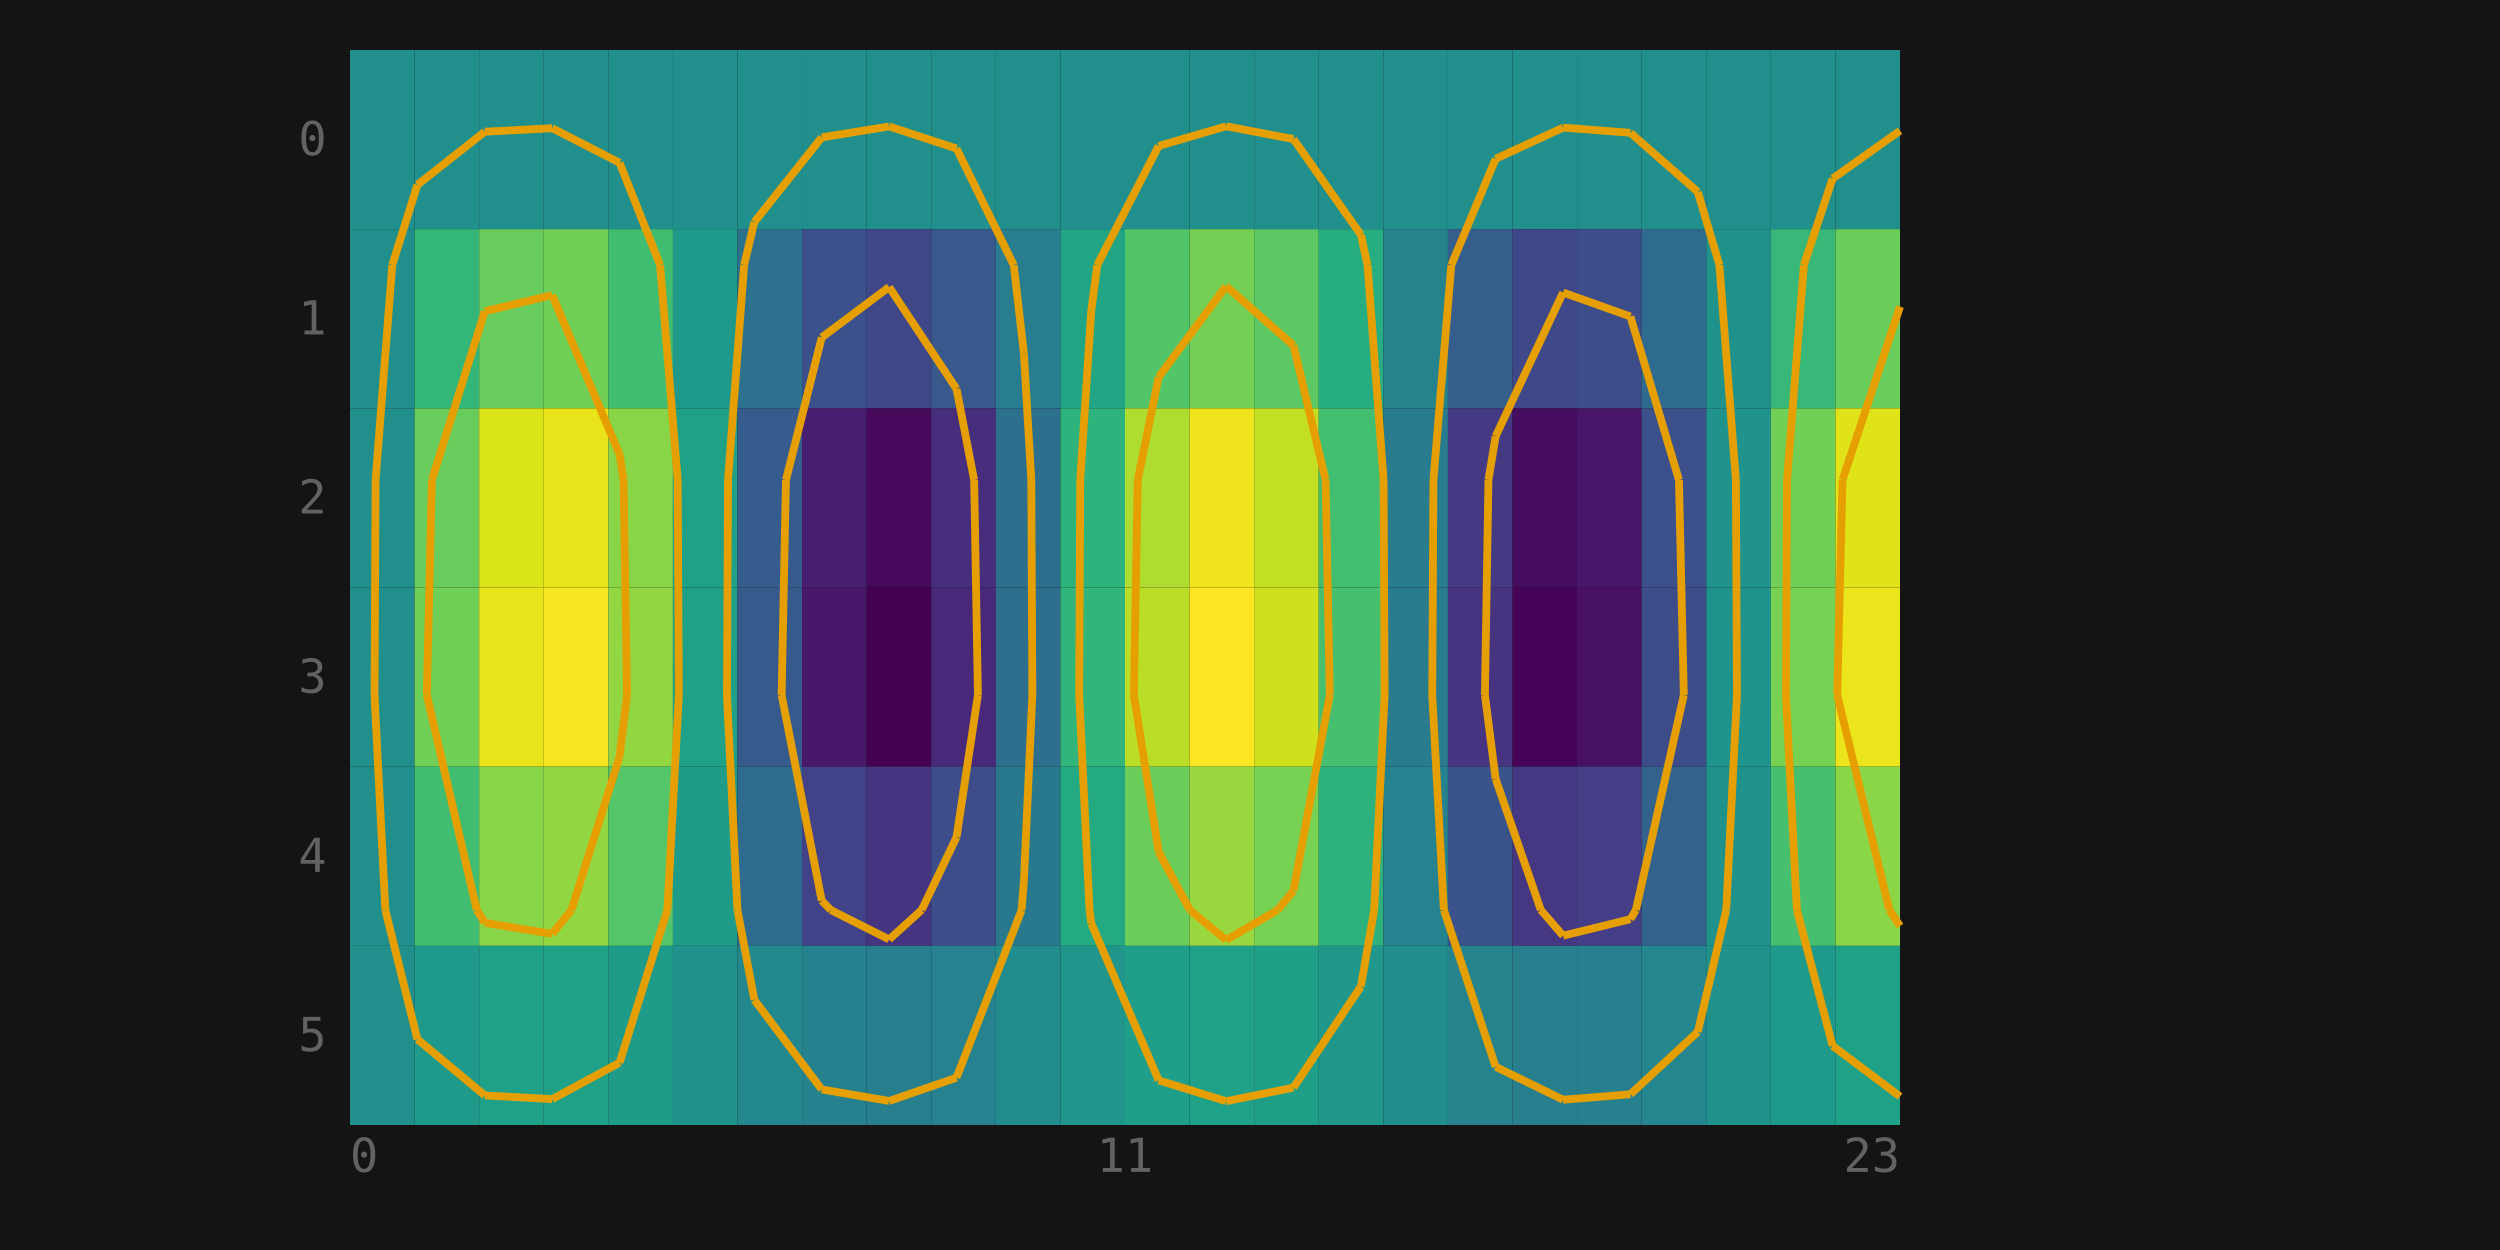
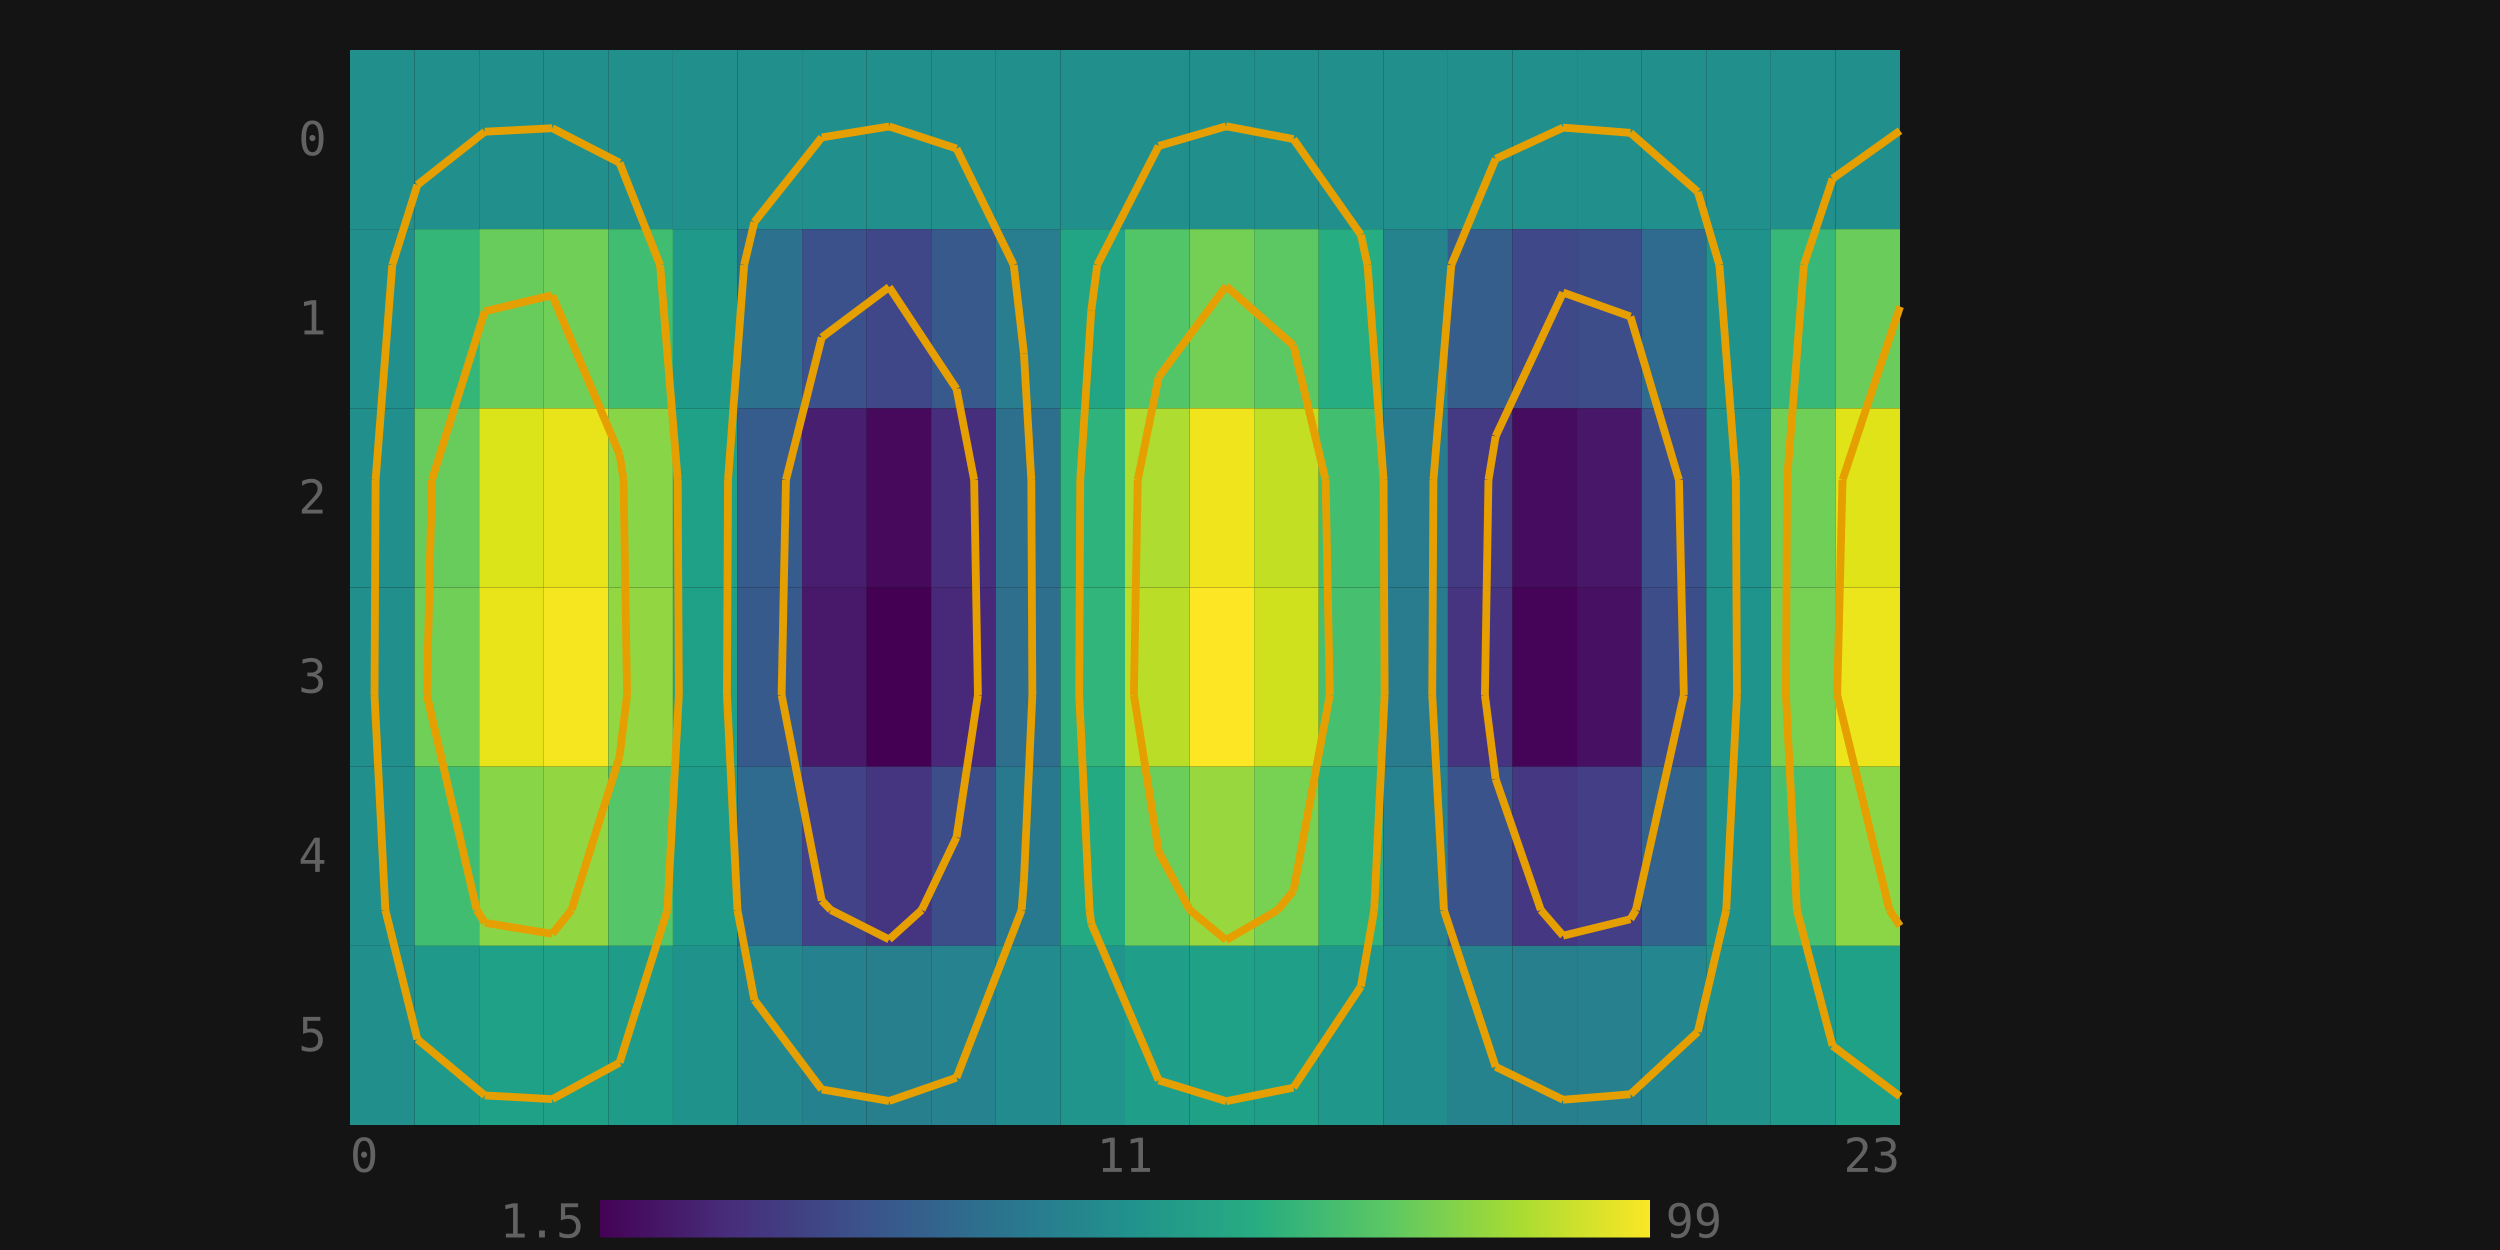
<svg xmlns="http://www.w3.org/2000/svg" viewBox="0 0 640 320" width="640" height="320">
  <rect width="100%" height="100%" fill="#141414" />
  <text x="89.6" y="300" text-anchor="start" font-size="12" font-family="monospace" fill="#626262">0</text>
  <text x="288" y="300" text-anchor="middle" font-size="12" font-family="monospace" fill="#626262">11</text>
  <text x="486.4" y="300" text-anchor="end" font-size="12" font-family="monospace" fill="#626262">23</text>
+   <text x="149.6" y="316.8" text-anchor="end" font-size="12" font-family="monospace" fill="#626262">1.5</text>
+   <defs>
+     <linearGradient id="rsvgb" x1="0" y1="0" x2="1" y2="0">
+       <stop offset="0" stop-color="#440154" />
+       <stop offset="0.125" stop-color="#472d7b" />
+       <stop offset="0.25" stop-color="#3b528b" />
+       <stop offset="0.375" stop-color="#2c728e" />
+       <stop offset="0.5" stop-color="#21918d" />
+       <stop offset="0.625" stop-color="#27ad81" />
+       <stop offset="0.75" stop-color="#5dc863" />
+       <stop offset="0.875" stop-color="#aadc32" />
+       <stop offset="1" stop-color="#fde725" />
+     </linearGradient>
+   </defs>
+   <rect x="153.6" y="307.2" width="268.8" height="9.6" fill="url(#rsvgb)" />
+   <text x="426.4" y="316.8" text-anchor="start" font-size="12" font-family="monospace" fill="#626262">99</text>
  <clipPath id="isvgb-0">
    <rect x="0" y="23.733" width="83.6" height="24" />
  </clipPath>
  <text x="83.6" y="39.733" text-anchor="end" clip-path="url(#isvgb-0)" font-size="12" font-family="monospace" fill="#626262">0</text>
  <clipPath id="isvgb-1">
    <rect x="0" y="69.6" width="83.6" height="24" />
  </clipPath>
  <text x="83.6" y="85.6" text-anchor="end" clip-path="url(#isvgb-1)" font-size="12" font-family="monospace" fill="#626262">1</text>
  <clipPath id="isvgb-2">
    <rect x="0" y="115.467" width="83.6" height="24" />
  </clipPath>
  <text x="83.6" y="131.467" text-anchor="end" clip-path="url(#isvgb-2)" font-size="12" font-family="monospace" fill="#626262">2</text>
  <clipPath id="isvgb-3">
    <rect x="0" y="161.333" width="83.6" height="24" />
  </clipPath>
  <text x="83.6" y="177.333" text-anchor="end" clip-path="url(#isvgb-3)" font-size="12" font-family="monospace" fill="#626262">3</text>
  <clipPath id="isvgb-4">
    <rect x="0" y="207.2" width="83.6" height="24" />
  </clipPath>
  <text x="83.6" y="223.2" text-anchor="end" clip-path="url(#isvgb-4)" font-size="12" font-family="monospace" fill="#626262">4</text>
  <clipPath id="isvgb-5">
    <rect x="0" y="253.067" width="83.6" height="24" />
  </clipPath>
  <text x="83.6" y="269.067" text-anchor="end" clip-path="url(#isvgb-5)" font-size="12" font-family="monospace" fill="#626262">5</text>
  <rect x="89.6" y="12.8" width="16.533" height="45.867" fill="#21908d" />
  <rect x="106.133" y="12.8" width="16.533" height="45.867" fill="#21908d" />
  <rect x="122.667" y="12.8" width="16.533" height="45.867" fill="#21908d" />
  <rect x="139.2" y="12.8" width="16.533" height="45.867" fill="#21908d" />
  <rect x="155.733" y="12.8" width="16.533" height="45.867" fill="#21908d" />
  <rect x="172.267" y="12.8" width="16.533" height="45.867" fill="#21908d" />
  <rect x="188.8" y="12.8" width="16.533" height="45.867" fill="#21908d" />
  <rect x="205.333" y="12.8" width="16.533" height="45.867" fill="#21908d" />
  <rect x="221.867" y="12.8" width="16.533" height="45.867" fill="#21908d" />
  <rect x="238.4" y="12.8" width="16.533" height="45.867" fill="#21908d" />
  <rect x="254.933" y="12.8" width="16.533" height="45.867" fill="#21908d" />
  <rect x="271.467" y="12.8" width="16.533" height="45.867" fill="#21908d" />
  <rect x="288" y="12.8" width="16.533" height="45.867" fill="#21908d" />
  <rect x="304.533" y="12.8" width="16.533" height="45.867" fill="#21908d" />
  <rect x="321.067" y="12.8" width="16.533" height="45.867" fill="#21908d" />
  <rect x="337.6" y="12.8" width="16.533" height="45.867" fill="#21908d" />
  <rect x="354.133" y="12.8" width="16.533" height="45.867" fill="#21908d" />
  <rect x="370.667" y="12.8" width="16.533" height="45.867" fill="#21908d" />
  <rect x="387.2" y="12.8" width="16.533" height="45.867" fill="#21908d" />
  <rect x="403.733" y="12.8" width="16.533" height="45.867" fill="#21908d" />
  <rect x="420.267" y="12.8" width="16.533" height="45.867" fill="#21908d" />
  <rect x="436.8" y="12.8" width="16.533" height="45.867" fill="#21908d" />
  <rect x="453.333" y="12.8" width="16.533" height="45.867" fill="#21908d" />
  <rect x="469.867" y="12.8" width="16.533" height="45.867" fill="#21908d" />
  <rect x="89.6" y="58.667" width="16.533" height="45.867" fill="#21908d" />
  <rect x="106.133" y="58.667" width="16.533" height="45.867" fill="#34b679" />
  <rect x="122.667" y="58.667" width="16.533" height="45.867" fill="#68cc5c" />
  <rect x="139.2" y="58.667" width="16.533" height="45.867" fill="#6fcf57" />
  <rect x="155.733" y="58.667" width="16.533" height="45.867" fill="#41bd72" />
  <rect x="172.267" y="58.667" width="16.533" height="45.867" fill="#1f9a8a" />
  <rect x="188.8" y="58.667" width="16.533" height="45.867" fill="#2c718e" />
  <rect x="205.333" y="58.667" width="16.533" height="45.867" fill="#3b518b" />
  <rect x="221.867" y="58.667" width="16.533" height="45.867" fill="#3f4788" />
  <rect x="238.4" y="58.667" width="16.533" height="45.867" fill="#38598c" />
  <rect x="254.933" y="58.667" width="16.533" height="45.867" fill="#287d8e" />
  <rect x="271.467" y="58.667" width="16.533" height="45.867" fill="#21a585" />
  <rect x="288" y="58.667" width="16.533" height="45.867" fill="#52c569" />
  <rect x="304.533" y="58.667" width="16.533" height="45.867" fill="#74d055" />
  <rect x="321.067" y="58.667" width="16.533" height="45.867" fill="#5bc863" />
  <rect x="337.6" y="58.667" width="16.533" height="45.867" fill="#26ad81" />
  <rect x="354.133" y="58.667" width="16.533" height="45.867" fill="#25838e" />
  <rect x="370.667" y="58.667" width="16.533" height="45.867" fill="#355e8d" />
  <rect x="387.2" y="58.667" width="16.533" height="45.867" fill="#3f4889" />
  <rect x="403.733" y="58.667" width="16.533" height="45.867" fill="#3d4d8a" />
  <rect x="420.267" y="58.667" width="16.533" height="45.867" fill="#2f6b8e" />
  <rect x="436.8" y="58.667" width="16.533" height="45.867" fill="#20928c" />
  <rect x="453.333" y="58.667" width="16.533" height="45.867" fill="#37b878" />
  <rect x="469.867" y="58.667" width="16.533" height="45.867" fill="#6acd5b" />
  <rect x="89.6" y="104.533" width="16.533" height="45.867" fill="#21908d" />
  <rect x="106.133" y="104.533" width="16.533" height="45.867" fill="#68cc5c" />
  <rect x="122.667" y="104.533" width="16.533" height="45.867" fill="#dbe319" />
  <rect x="139.2" y="104.533" width="16.533" height="45.867" fill="#e8e419" />
  <rect x="155.733" y="104.533" width="16.533" height="45.867" fill="#89d548" />
  <rect x="172.267" y="104.533" width="16.533" height="45.867" fill="#1fa188" />
  <rect x="188.8" y="104.533" width="16.533" height="45.867" fill="#365c8d" />
  <rect x="205.333" y="104.533" width="16.533" height="45.867" fill="#481e70" />
  <rect x="221.867" y="104.533" width="16.533" height="45.867" fill="#46095c" />
  <rect x="238.4" y="104.533" width="16.533" height="45.867" fill="#472e7c" />
  <rect x="254.933" y="104.533" width="16.533" height="45.867" fill="#2d708e" />
  <rect x="271.467" y="104.533" width="16.533" height="45.867" fill="#2eb37c" />
  <rect x="288" y="104.533" width="16.533" height="45.867" fill="#aedc30" />
  <rect x="304.533" y="104.533" width="16.533" height="45.867" fill="#f0e51d" />
  <rect x="321.067" y="104.533" width="16.533" height="45.867" fill="#c2df23" />
  <rect x="337.6" y="104.533" width="16.533" height="45.867" fill="#42be71" />
  <rect x="354.133" y="104.533" width="16.533" height="45.867" fill="#287c8e" />
  <rect x="370.667" y="104.533" width="16.533" height="45.867" fill="#443983" />
  <rect x="387.2" y="104.533" width="16.533" height="45.867" fill="#460c5f" />
  <rect x="403.733" y="104.533" width="16.533" height="45.867" fill="#481769" />
  <rect x="420.267" y="104.533" width="16.533" height="45.867" fill="#3c508b" />
  <rect x="436.8" y="104.533" width="16.533" height="45.867" fill="#20938c" />
  <rect x="453.333" y="104.533" width="16.533" height="45.867" fill="#70cf57" />
  <rect x="469.867" y="104.533" width="16.533" height="45.867" fill="#dfe318" />
  <rect x="89.6" y="150.4" width="16.533" height="45.867" fill="#21908d" />
  <rect x="106.133" y="150.4" width="16.533" height="45.867" fill="#6fcf57" />
  <rect x="122.667" y="150.4" width="16.533" height="45.867" fill="#e8e419" />
  <rect x="139.2" y="150.4" width="16.533" height="45.867" fill="#f6e620" />
  <rect x="155.733" y="150.4" width="16.533" height="45.867" fill="#92d742" />
  <rect x="172.267" y="150.4" width="16.533" height="45.867" fill="#1fa188" />
  <rect x="188.8" y="150.4" width="16.533" height="45.867" fill="#375a8c" />
  <rect x="205.333" y="150.4" width="16.533" height="45.867" fill="#48186a" />
  <rect x="221.867" y="150.4" width="16.533" height="45.867" fill="#440154" />
  <rect x="238.4" y="150.4" width="16.533" height="45.867" fill="#482979" />
  <rect x="254.933" y="150.4" width="16.533" height="45.867" fill="#2e6f8e" />
  <rect x="271.467" y="150.4" width="16.533" height="45.867" fill="#31b57b" />
  <rect x="288" y="150.4" width="16.533" height="45.867" fill="#bade28" />
  <rect x="304.533" y="150.4" width="16.533" height="45.867" fill="#fde725" />
  <rect x="321.067" y="150.4" width="16.533" height="45.867" fill="#cfe11c" />
  <rect x="337.6" y="150.4" width="16.533" height="45.867" fill="#46c06f" />
  <rect x="354.133" y="150.4" width="16.533" height="45.867" fill="#297b8e" />
  <rect x="370.667" y="150.4" width="16.533" height="45.867" fill="#463480" />
  <rect x="387.2" y="150.4" width="16.533" height="45.867" fill="#450457" />
  <rect x="403.733" y="150.4" width="16.533" height="45.867" fill="#471063" />
  <rect x="420.267" y="150.4" width="16.533" height="45.867" fill="#3d4d8a" />
  <rect x="436.8" y="150.4" width="16.533" height="45.867" fill="#1f948c" />
  <rect x="453.333" y="150.4" width="16.533" height="45.867" fill="#77d153" />
  <rect x="469.867" y="150.4" width="16.533" height="45.867" fill="#ece51b" />
  <rect x="89.6" y="196.267" width="16.533" height="45.867" fill="#21908d" />
  <rect x="106.133" y="196.267" width="16.533" height="45.867" fill="#41bd72" />
  <rect x="122.667" y="196.267" width="16.533" height="45.867" fill="#89d548" />
  <rect x="139.2" y="196.267" width="16.533" height="45.867" fill="#92d742" />
  <rect x="155.733" y="196.267" width="16.533" height="45.867" fill="#54c568" />
  <rect x="172.267" y="196.267" width="16.533" height="45.867" fill="#1e9c89" />
  <rect x="188.8" y="196.267" width="16.533" height="45.867" fill="#2f6b8e" />
  <rect x="205.333" y="196.267" width="16.533" height="45.867" fill="#414287" />
  <rect x="221.867" y="196.267" width="16.533" height="45.867" fill="#453581" />
  <rect x="238.4" y="196.267" width="16.533" height="45.867" fill="#3d4d8a" />
  <rect x="254.933" y="196.267" width="16.533" height="45.867" fill="#29798e" />
  <rect x="271.467" y="196.267" width="16.533" height="45.867" fill="#24aa83" />
  <rect x="288" y="196.267" width="16.533" height="45.867" fill="#6bcd5a" />
  <rect x="304.533" y="196.267" width="16.533" height="45.867" fill="#98d83e" />
  <rect x="321.067" y="196.267" width="16.533" height="45.867" fill="#77d153" />
  <rect x="337.6" y="196.267" width="16.533" height="45.867" fill="#2db27d" />
  <rect x="354.133" y="196.267" width="16.533" height="45.867" fill="#26828e" />
  <rect x="370.667" y="196.267" width="16.533" height="45.867" fill="#3a538b" />
  <rect x="387.2" y="196.267" width="16.533" height="45.867" fill="#453781" />
  <rect x="403.733" y="196.267" width="16.533" height="45.867" fill="#433e85" />
  <rect x="420.267" y="196.267" width="16.533" height="45.867" fill="#33638d" />
  <rect x="436.8" y="196.267" width="16.533" height="45.867" fill="#20928c" />
  <rect x="453.333" y="196.267" width="16.533" height="45.867" fill="#46c06f" />
  <rect x="469.867" y="196.267" width="16.533" height="45.867" fill="#8bd646" />
  <rect x="89.6" y="242.133" width="16.533" height="45.867" fill="#21908d" />
  <rect x="106.133" y="242.133" width="16.533" height="45.867" fill="#1f9a8a" />
  <rect x="122.667" y="242.133" width="16.533" height="45.867" fill="#1fa188" />
  <rect x="139.2" y="242.133" width="16.533" height="45.867" fill="#1fa188" />
  <rect x="155.733" y="242.133" width="16.533" height="45.867" fill="#1e9c89" />
  <rect x="172.267" y="242.133" width="16.533" height="45.867" fill="#20928c" />
  <rect x="188.8" y="242.133" width="16.533" height="45.867" fill="#23888e" />
  <rect x="205.333" y="242.133" width="16.533" height="45.867" fill="#26818e" />
  <rect x="221.867" y="242.133" width="16.533" height="45.867" fill="#277f8e" />
  <rect x="238.4" y="242.133" width="16.533" height="45.867" fill="#26828e" />
  <rect x="254.933" y="242.133" width="16.533" height="45.867" fill="#228b8d" />
  <rect x="271.467" y="242.133" width="16.533" height="45.867" fill="#1f958b" />
  <rect x="288" y="242.133" width="16.533" height="45.867" fill="#1f9e89" />
  <rect x="304.533" y="242.133" width="16.533" height="45.867" fill="#1fa187" />
  <rect x="321.067" y="242.133" width="16.533" height="45.867" fill="#1f9f88" />
  <rect x="337.6" y="242.133" width="16.533" height="45.867" fill="#1f978b" />
  <rect x="354.133" y="242.133" width="16.533" height="45.867" fill="#228d8d" />
  <rect x="370.667" y="242.133" width="16.533" height="45.867" fill="#25838e" />
  <rect x="387.2" y="242.133" width="16.533" height="45.867" fill="#277f8e" />
  <rect x="403.733" y="242.133" width="16.533" height="45.867" fill="#27808e" />
  <rect x="420.267" y="242.133" width="16.533" height="45.867" fill="#24868e" />
  <rect x="436.8" y="242.133" width="16.533" height="45.867" fill="#21918c" />
  <rect x="453.333" y="242.133" width="16.533" height="45.867" fill="#1f9a8a" />
  <rect x="469.867" y="242.133" width="16.533" height="45.867" fill="#1fa188" />
  <path d="M210.365 86.381 L201.204 122.88" fill="none" stroke="#e69f00" stroke-width="2" />
  <path d="M227.617 73.483 L210.365 86.381" fill="none" stroke="#e69f00" stroke-width="2" />
  <path d="M244.87 99.569 L227.617 73.483" fill="none" stroke="#e69f00" stroke-width="2" />
  <path d="M249.381 122.88 L244.87 99.569" fill="none" stroke="#e69f00" stroke-width="2" />
  <path d="M382.887 111.683 L381.045 122.88" fill="none" stroke="#e69f00" stroke-width="2" />
  <path d="M400.139 74.884 L382.887 111.683" fill="none" stroke="#e69f00" stroke-width="2" />
  <path d="M417.391 81.025 L400.139 74.884" fill="none" stroke="#e69f00" stroke-width="2" />
  <path d="M429.813 122.88 L417.391 81.025" fill="none" stroke="#e69f00" stroke-width="2" />
  <path d="M201.204 122.88 L200.093 177.92" fill="none" stroke="#e69f00" stroke-width="2" />
  <path d="M249.381 122.88 L250.348 177.92" fill="none" stroke="#e69f00" stroke-width="2" />
  <path d="M381.045 122.88 L380.137 177.92" fill="none" stroke="#e69f00" stroke-width="2" />
  <path d="M429.813 122.88 L431.058 177.92" fill="none" stroke="#e69f00" stroke-width="2" />
  <path d="M200.093 177.92 L210.365 230.572" fill="none" stroke="#e69f00" stroke-width="2" />
  <path d="M212.678 232.96 L210.365 230.572" fill="none" stroke="#e69f00" stroke-width="2" />
  <path d="M244.87 214.335 L235.949 232.96" fill="none" stroke="#e69f00" stroke-width="2" />
  <path d="M250.348 177.92 L244.87 214.335" fill="none" stroke="#e69f00" stroke-width="2" />
  <path d="M380.137 177.92 L382.887 199.419" fill="none" stroke="#e69f00" stroke-width="2" />
  <path d="M394.452 232.96 L382.887 199.419" fill="none" stroke="#e69f00" stroke-width="2" />
  <path d="M431.058 177.92 L418.791 232.96" fill="none" stroke="#e69f00" stroke-width="2" />
  <path d="M212.678 232.96 L227.617 240.495" fill="none" stroke="#e69f00" stroke-width="2" />
  <path d="M235.949 232.96 L227.617 240.495" fill="none" stroke="#e69f00" stroke-width="2" />
  <path d="M394.452 232.96 L400.139 239.532" fill="none" stroke="#e69f00" stroke-width="2" />
  <path d="M417.391 235.31 L400.139 239.532" fill="none" stroke="#e69f00" stroke-width="2" />
  <path d="M418.791 232.96 L417.391 235.31" fill="none" stroke="#e69f00" stroke-width="2" />
  <path d="M193.113 56.856 L190.503 67.84" fill="none" stroke="#e69f00" stroke-width="2" />
  <path d="M210.365 35.168 L193.113 56.856" fill="none" stroke="#e69f00" stroke-width="2" />
  <path d="M227.617 32.371 L210.365 35.168" fill="none" stroke="#e69f00" stroke-width="2" />
  <path d="M244.87 38.028 L227.617 32.371" fill="none" stroke="#e69f00" stroke-width="2" />
  <path d="M259.506 67.84 L244.87 38.028" fill="none" stroke="#e69f00" stroke-width="2" />
  <path d="M382.887 40.656 L371.54 67.84" fill="none" stroke="#e69f00" stroke-width="2" />
  <path d="M400.139 32.674 L382.887 40.656" fill="none" stroke="#e69f00" stroke-width="2" />
  <path d="M417.391 34.006 L400.139 32.674" fill="none" stroke="#e69f00" stroke-width="2" />
  <path d="M434.643 49.133 L417.391 34.006" fill="none" stroke="#e69f00" stroke-width="2" />
  <path d="M440.161 67.84 L434.643 49.133" fill="none" stroke="#e69f00" stroke-width="2" />
  <path d="M190.503 67.84 L186.375 122.88" fill="none" stroke="#e69f00" stroke-width="2" />
  <path d="M259.506 67.84 L262.122 90.482" fill="none" stroke="#e69f00" stroke-width="2" />
  <path d="M264.014 122.88 L262.122 90.482" fill="none" stroke="#e69f00" stroke-width="2" />
  <path d="M371.54 67.84 L366.956 122.88" fill="none" stroke="#e69f00" stroke-width="2" />
  <path d="M440.161 67.84 L444.386 122.88" fill="none" stroke="#e69f00" stroke-width="2" />
  <path d="M186.375 122.88 L186.103 177.92" fill="none" stroke="#e69f00" stroke-width="2" />
  <path d="M264.014 122.88 L264.283 177.92" fill="none" stroke="#e69f00" stroke-width="2" />
  <path d="M366.956 122.88 L366.654 177.92" fill="none" stroke="#e69f00" stroke-width="2" />
  <path d="M444.386 122.88 L444.665 177.92" fill="none" stroke="#e69f00" stroke-width="2" />
  <path d="M186.103 177.92 L188.785 232.96" fill="none" stroke="#e69f00" stroke-width="2" />
  <path d="M262.122 225.523 L261.539 232.96" fill="none" stroke="#e69f00" stroke-width="2" />
  <path d="M264.283 177.92 L262.122 225.523" fill="none" stroke="#e69f00" stroke-width="2" />
  <path d="M366.654 177.92 L369.632 232.96" fill="none" stroke="#e69f00" stroke-width="2" />
  <path d="M444.665 177.92 L441.92 232.96" fill="none" stroke="#e69f00" stroke-width="2" />
  <path d="M188.785 232.96 L193.113 255.982" fill="none" stroke="#e69f00" stroke-width="2" />
  <path d="M210.365 278.9 L193.113 255.982" fill="none" stroke="#e69f00" stroke-width="2" />
  <path d="M227.617 281.856 L210.365 278.9" fill="none" stroke="#e69f00" stroke-width="2" />
  <path d="M244.87 275.877 L227.617 281.856" fill="none" stroke="#e69f00" stroke-width="2" />
  <path d="M261.539 232.96 L244.87 275.877" fill="none" stroke="#e69f00" stroke-width="2" />
  <path d="M369.632 232.96 L382.887 273.101" fill="none" stroke="#e69f00" stroke-width="2" />
  <path d="M400.139 281.535 L382.887 273.101" fill="none" stroke="#e69f00" stroke-width="2" />
  <path d="M417.391 280.127 L400.139 281.535" fill="none" stroke="#e69f00" stroke-width="2" />
  <path d="M434.643 264.142 L417.391 280.127" fill="none" stroke="#e69f00" stroke-width="2" />
  <path d="M441.92 232.96 L434.643 264.142" fill="none" stroke="#e69f00" stroke-width="2" />
  <path d="M106.852 47.327 L100.422 67.84" fill="none" stroke="#e69f00" stroke-width="2" />
  <path d="M124.104 33.717 L106.852 47.327" fill="none" stroke="#e69f00" stroke-width="2" />
  <path d="M141.357 32.819 L124.104 33.717" fill="none" stroke="#e69f00" stroke-width="2" />
  <path d="M158.609 41.662 L141.357 32.819" fill="none" stroke="#e69f00" stroke-width="2" />
  <path d="M168.981 67.84 L158.609 41.662" fill="none" stroke="#e69f00" stroke-width="2" />
  <path d="M296.626 37.364 L280.901 67.84" fill="none" stroke="#e69f00" stroke-width="2" />
  <path d="M313.878 32.324 L296.626 37.364" fill="none" stroke="#e69f00" stroke-width="2" />
  <path d="M331.13 35.612 L313.878 32.324" fill="none" stroke="#e69f00" stroke-width="2" />
  <path d="M348.383 60.106 L331.13 35.612" fill="none" stroke="#e69f00" stroke-width="2" />
  <path d="M350.086 67.84 L348.383 60.106" fill="none" stroke="#e69f00" stroke-width="2" />
  <path d="M469.148 45.728 L461.799 67.84" fill="none" stroke="#e69f00" stroke-width="2" />
  <path d="M486.4 33.459 L469.148 45.728" fill="none" stroke="#e69f00" stroke-width="2" />
  <path d="M100.422 67.84 L96.156 122.88" fill="none" stroke="#e69f00" stroke-width="2" />
  <path d="M168.981 67.84 L173.489 122.88" fill="none" stroke="#e69f00" stroke-width="2" />
  <path d="M279.374 79.424 L276.543 122.88" fill="none" stroke="#e69f00" stroke-width="2" />
  <path d="M280.901 67.84 L279.374 79.424" fill="none" stroke="#e69f00" stroke-width="2" />
  <path d="M350.086 67.84 L354.194 122.88" fill="none" stroke="#e69f00" stroke-width="2" />
  <path d="M461.799 67.84 L457.486 122.88" fill="none" stroke="#e69f00" stroke-width="2" />
  <path d="M96.156 122.88 L95.875 177.92" fill="none" stroke="#e69f00" stroke-width="2" />
  <path d="M173.489 122.88 L173.786 177.92" fill="none" stroke="#e69f00" stroke-width="2" />
  <path d="M276.543 122.88 L276.274 177.92" fill="none" stroke="#e69f00" stroke-width="2" />
  <path d="M354.194 122.88 L354.465 177.92" fill="none" stroke="#e69f00" stroke-width="2" />
  <path d="M457.486 122.88 L457.201 177.92" fill="none" stroke="#e69f00" stroke-width="2" />
  <path d="M95.875 177.92 L98.647 232.96" fill="none" stroke="#e69f00" stroke-width="2" />
  <path d="M173.786 177.92 L170.857 232.96" fill="none" stroke="#e69f00" stroke-width="2" />
  <path d="M276.274 177.92 L278.923 232.96" fill="none" stroke="#e69f00" stroke-width="2" />
  <path d="M354.465 177.92 L351.796 232.96" fill="none" stroke="#e69f00" stroke-width="2" />
  <path d="M457.201 177.92 L460.004 232.96" fill="none" stroke="#e69f00" stroke-width="2" />
  <path d="M98.647 232.96 L106.852 266.051" fill="none" stroke="#e69f00" stroke-width="2" />
  <path d="M124.104 280.433 L106.852 266.051" fill="none" stroke="#e69f00" stroke-width="2" />
  <path d="M141.357 281.382 L124.104 280.433" fill="none" stroke="#e69f00" stroke-width="2" />
  <path d="M158.609 272.037 L141.357 281.382" fill="none" stroke="#e69f00" stroke-width="2" />
  <path d="M170.857 232.96 L158.609 272.037" fill="none" stroke="#e69f00" stroke-width="2" />
  <path d="M278.923 232.96 L279.374 236.41" fill="none" stroke="#e69f00" stroke-width="2" />
  <path d="M296.626 276.579 L279.374 236.41" fill="none" stroke="#e69f00" stroke-width="2" />
  <path d="M313.878 281.905 L296.626 276.579" fill="none" stroke="#e69f00" stroke-width="2" />
  <path d="M331.13 278.43 L313.878 281.905" fill="none" stroke="#e69f00" stroke-width="2" />
  <path d="M348.383 252.548 L331.13 278.43" fill="none" stroke="#e69f00" stroke-width="2" />
  <path d="M351.796 232.96 L348.383 252.548" fill="none" stroke="#e69f00" stroke-width="2" />
  <path d="M460.004 232.96 L469.148 267.741" fill="none" stroke="#e69f00" stroke-width="2" />
  <path d="M486.4 280.706 L469.148 267.741" fill="none" stroke="#e69f00" stroke-width="2" />
  <path d="M124.104 79.691 L110.567 122.88" fill="none" stroke="#e69f00" stroke-width="2" />
  <path d="M141.357 75.551 L124.104 79.691" fill="none" stroke="#e69f00" stroke-width="2" />
  <path d="M158.609 116.324 L141.357 75.551" fill="none" stroke="#e69f00" stroke-width="2" />
  <path d="M159.633 122.88 L158.609 116.324" fill="none" stroke="#e69f00" stroke-width="2" />
  <path d="M296.626 96.505 L291.261 122.88" fill="none" stroke="#e69f00" stroke-width="2" />
  <path d="M313.878 73.268 L296.626 96.505" fill="none" stroke="#e69f00" stroke-width="2" />
  <path d="M331.13 88.43 L313.878 73.268" fill="none" stroke="#e69f00" stroke-width="2" />
  <path d="M339.351 122.88 L331.13 88.43" fill="none" stroke="#e69f00" stroke-width="2" />
  <path d="M486.4 78.5 L471.683 122.88" fill="none" stroke="#e69f00" stroke-width="2" />
  <path d="M110.567 122.88 L109.269 177.92" fill="none" stroke="#e69f00" stroke-width="2" />
  <path d="M159.633 122.88 L160.525 177.92" fill="none" stroke="#e69f00" stroke-width="2" />
  <path d="M291.261 122.88 L290.273 177.92" fill="none" stroke="#e69f00" stroke-width="2" />
  <path d="M339.351 122.88 L340.429 177.92" fill="none" stroke="#e69f00" stroke-width="2" />
  <path d="M471.683 122.88 L470.327 177.92" fill="none" stroke="#e69f00" stroke-width="2" />
  <path d="M109.269 177.92 L122.049 232.96" fill="none" stroke="#e69f00" stroke-width="2" />
  <path d="M158.609 193.704 L146.304 232.96" fill="none" stroke="#e69f00" stroke-width="2" />
  <path d="M160.525 177.92 L158.609 193.704" fill="none" stroke="#e69f00" stroke-width="2" />
  <path d="M290.273 177.92 L296.626 218.107" fill="none" stroke="#e69f00" stroke-width="2" />
  <path d="M304.593 232.96 L296.626 218.107" fill="none" stroke="#e69f00" stroke-width="2" />
  <path d="M331.13 228.05 L327.094 232.96" fill="none" stroke="#e69f00" stroke-width="2" />
  <path d="M340.429 177.92 L331.13 228.05" fill="none" stroke="#e69f00" stroke-width="2" />
  <path d="M470.327 177.92 L483.681 232.96" fill="none" stroke="#e69f00" stroke-width="2" />
  <path d="M122.049 232.96 L124.104 236.227" fill="none" stroke="#e69f00" stroke-width="2" />
  <path d="M141.357 239.073 L124.104 236.227" fill="none" stroke="#e69f00" stroke-width="2" />
  <path d="M146.304 232.96 L141.357 239.073" fill="none" stroke="#e69f00" stroke-width="2" />
  <path d="M304.593 232.96 L313.878 240.643" fill="none" stroke="#e69f00" stroke-width="2" />
  <path d="M327.094 232.96 L313.878 240.643" fill="none" stroke="#e69f00" stroke-width="2" />
  <path d="M483.681 232.96 L486.4 237.046" fill="none" stroke="#e69f00" stroke-width="2" />
</svg>
